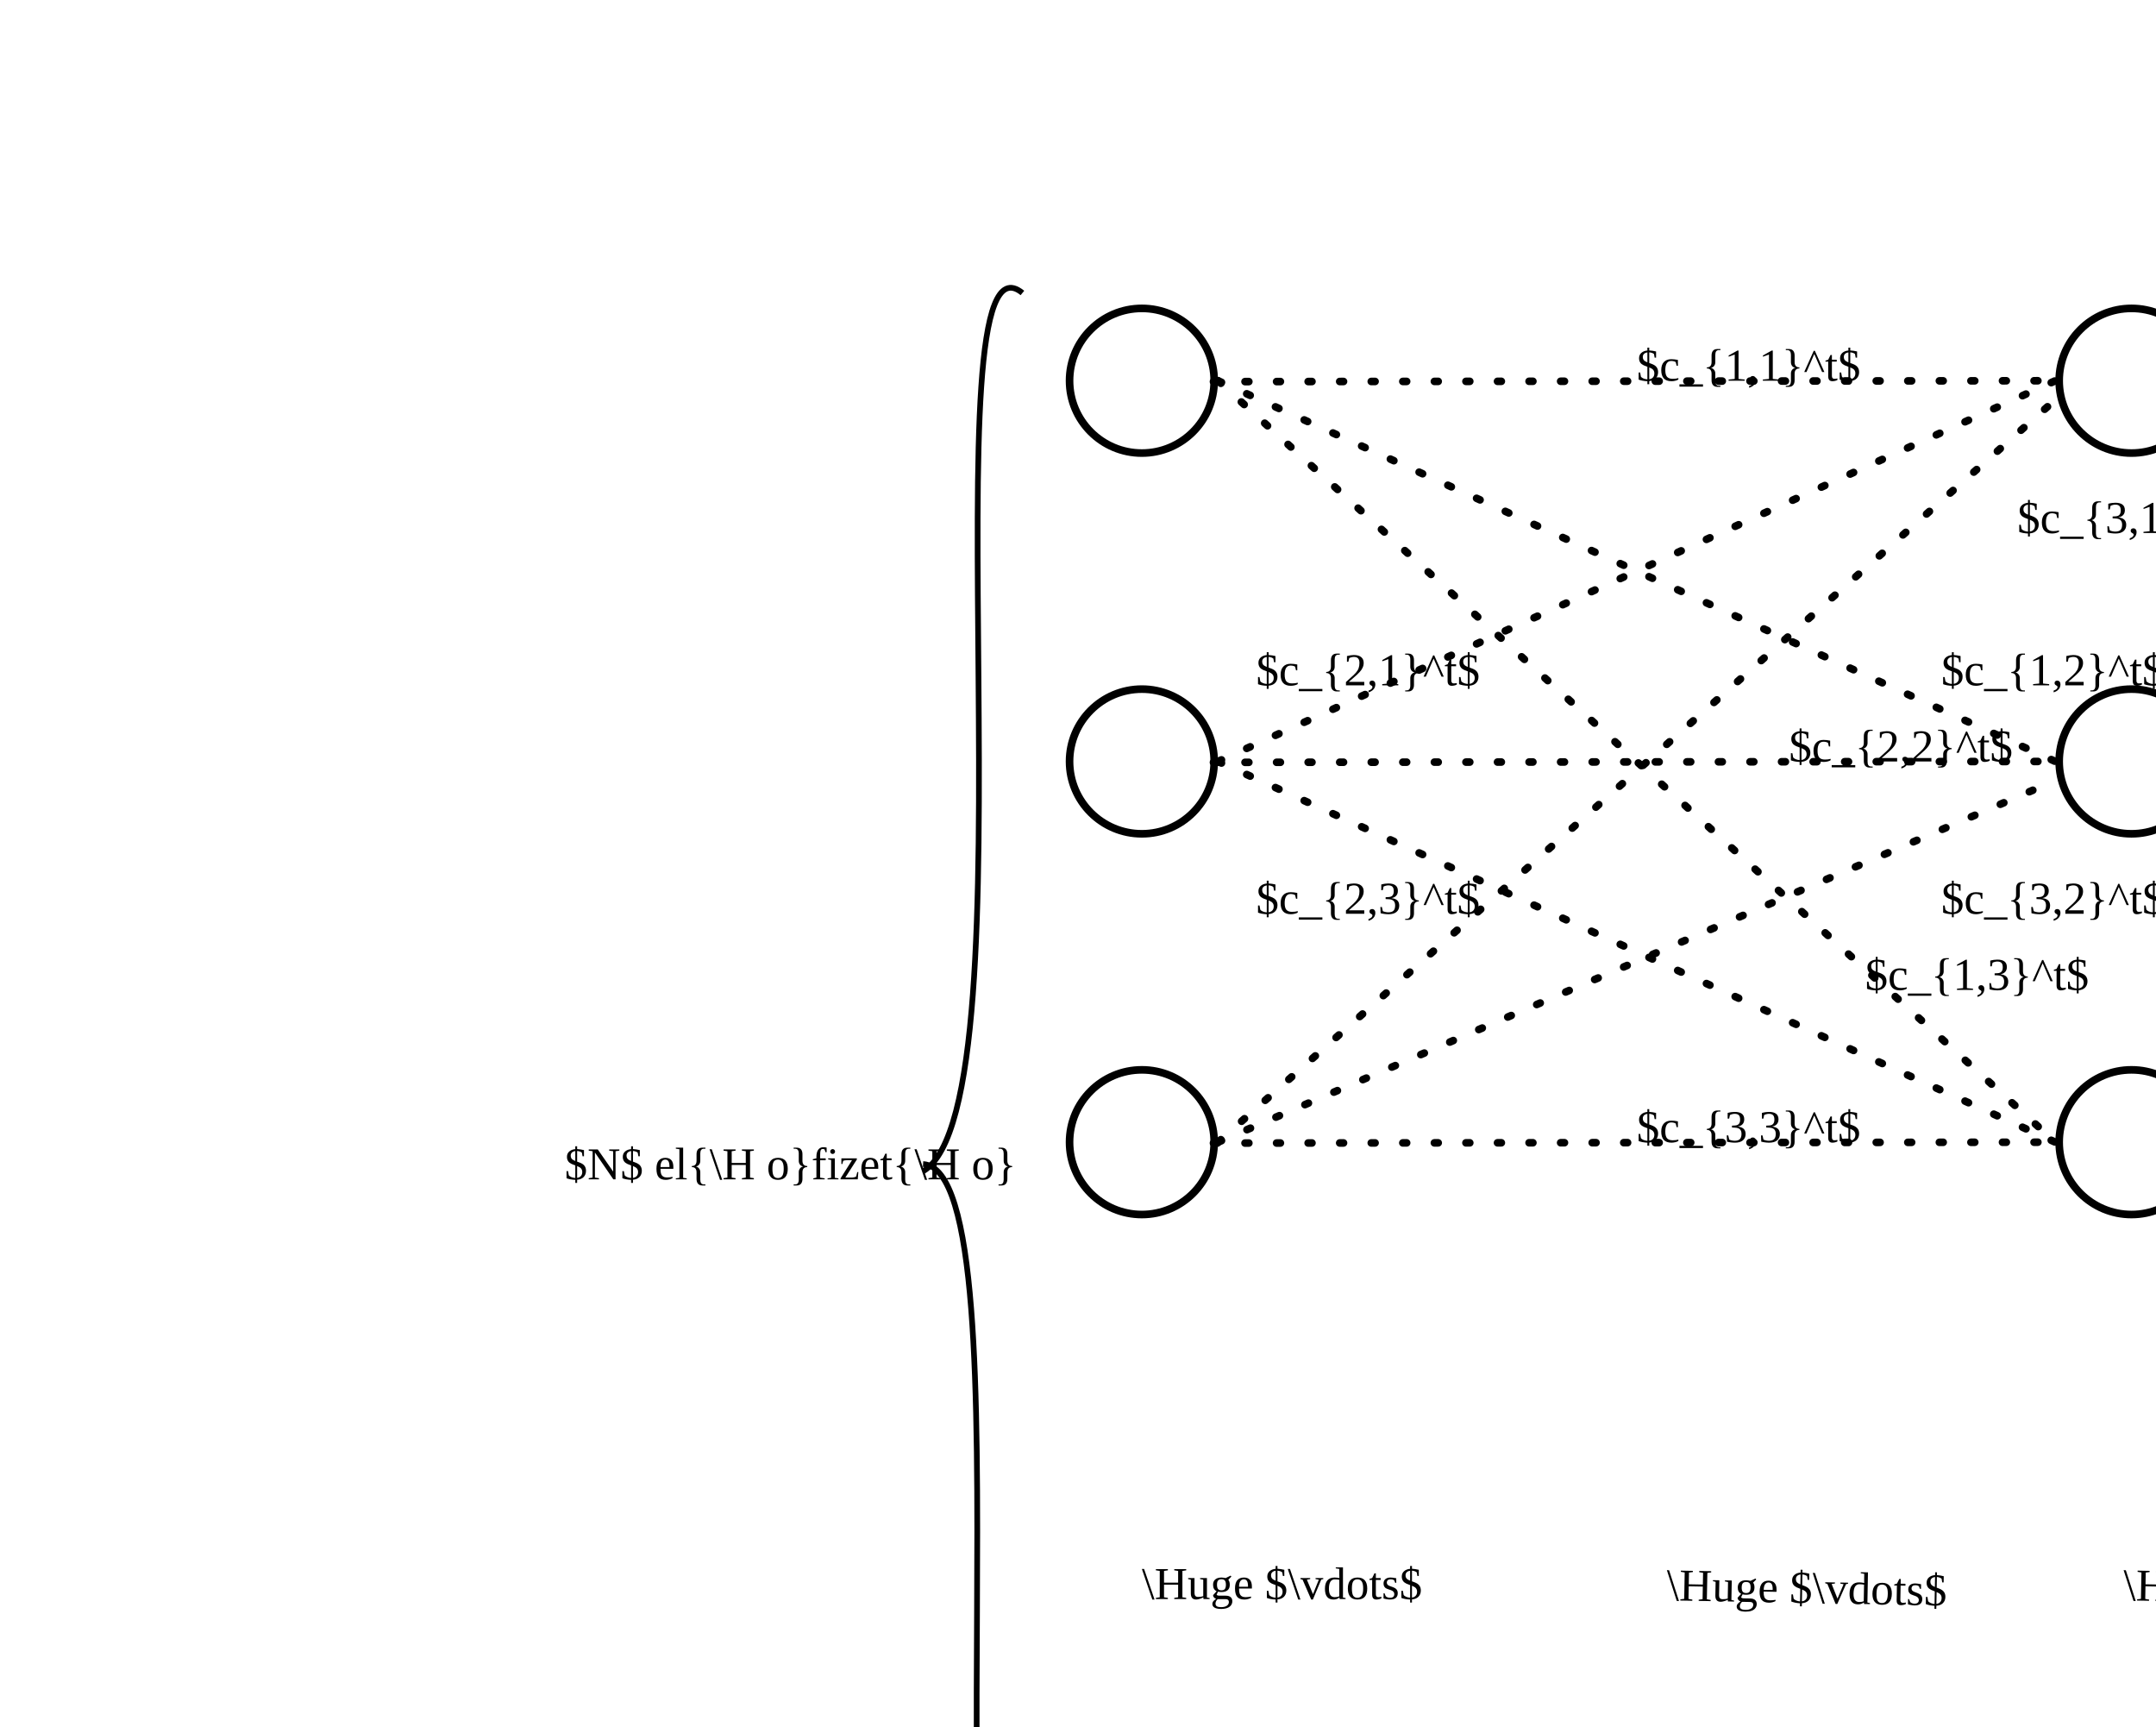
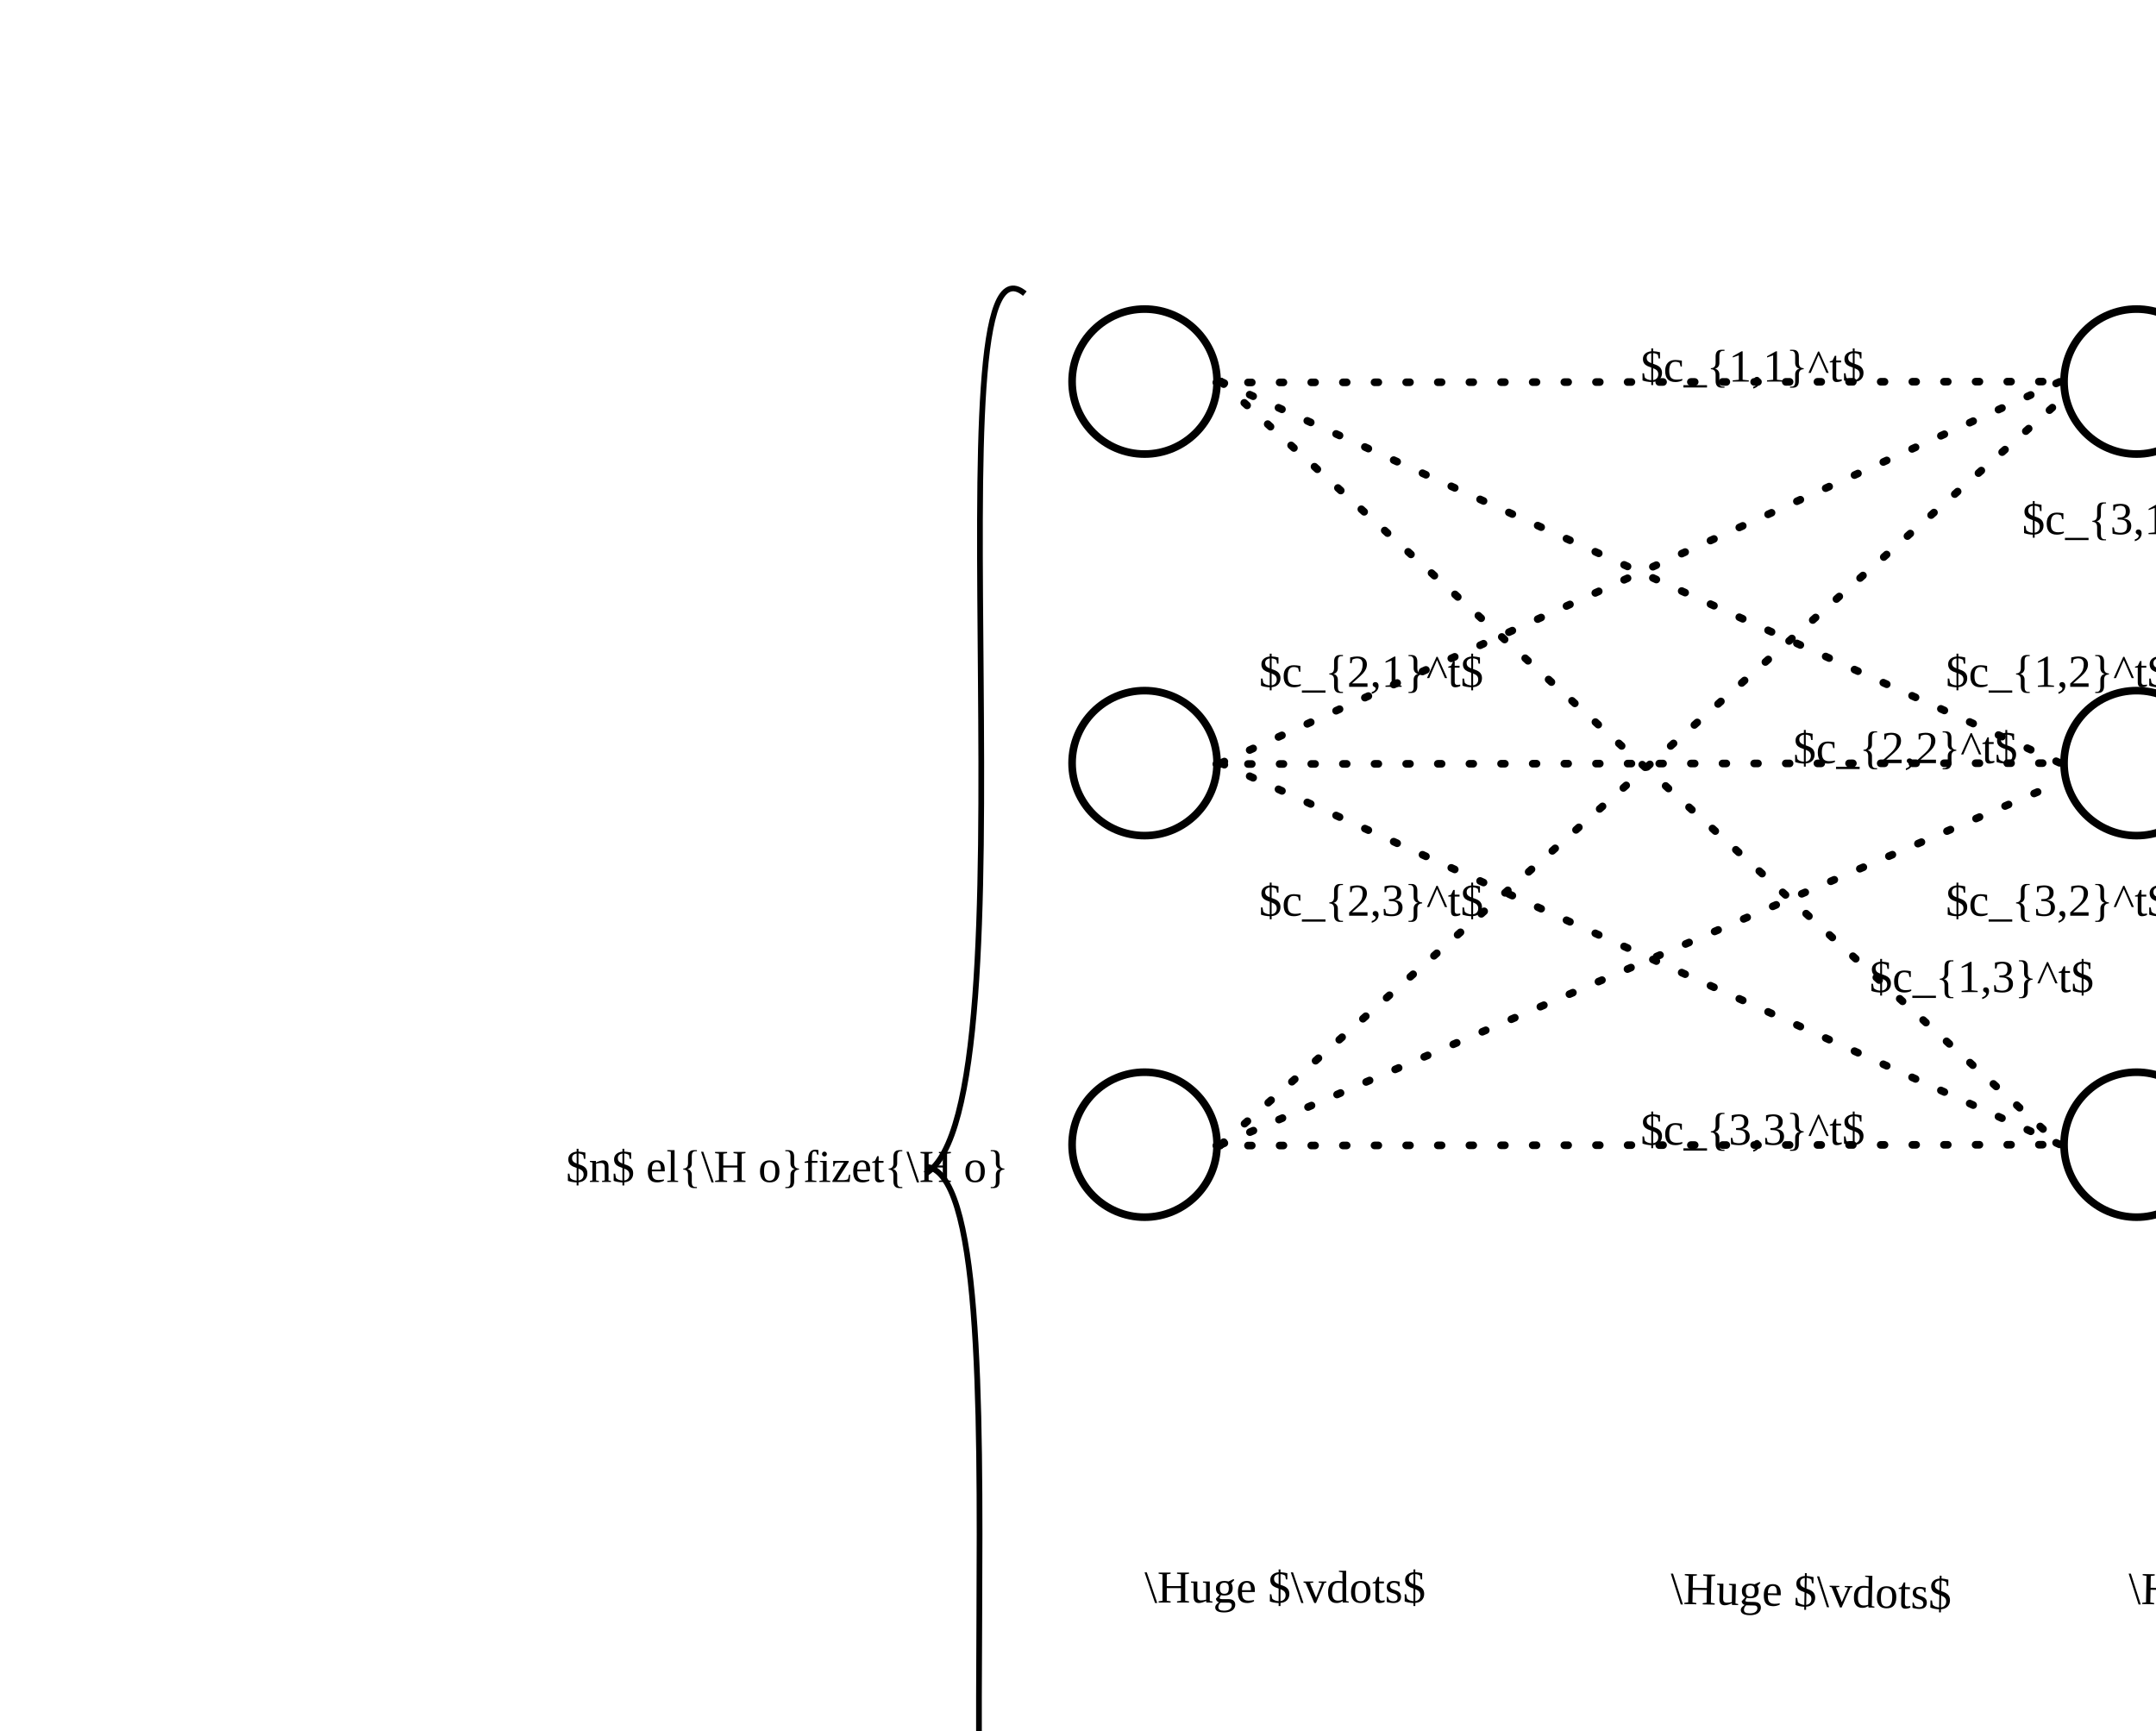
<svg xmlns="http://www.w3.org/2000/svg" xmlns:ns1="http://latexdraw.sourceforge.net/namespaces/latexdraw" version="1.1" baseProfile="full">
  <g>
-     <g ns1:type="drawing" id="id1699388679">
-       <g ns1:type="bezierCurve" id="id1560808740">
+     <g ns1:type="drawing" id="id1169977319">
+       <g ns1:type="bezierCurve" id="id1614848750">
        <path d="M 242.518 305.745 C 271.484 307.442 242.383 546.316 269.367 520.004 " stroke-width="1.5" stroke="black" fill="none" ns1:rotationAngle="0.0" />
      </g>
-       <g ns1:type="bezierCurve" id="id1861243460">
+       <g ns1:type="bezierCurve" id="id477342988">
        <path d="M 242.517 307.64 C 272.493 290.19 242.659 55.703 268.618 76.95 " stroke-width="1.5" stroke="black" fill="none" ns1:rotationAngle="0.0" />
      </g>
    </g>
-     <g ns1:type="text" id="id1627633235" fill="black" ns1:position="bl">
+     <g ns1:type="text" id="id536799067" fill="black" ns1:position="bl">
      <text x="300.0" y="420.0">\Huge $\vdots$</text>
    </g>
-     <g ns1:type="circle" id="id1537872766">
+     <g ns1:type="circle" id="id958099476">
      <circle cx="300.0" cy="500.0" r="19.0" ns1:borderPos="outer" stroke-width="2.0" stroke="black" fill="none" />
    </g>
-     <g ns1:type="circle" id="id1295337751">
+     <g ns1:type="circle" id="id1837324276">
      <circle cx="300.0" cy="300.0" r="19.0" ns1:borderPos="outer" stroke-width="2.0" stroke="black" fill="none" />
    </g>
-     <g ns1:type="circle" id="id602369951">
+     <g ns1:type="circle" id="id1742142033">
      <circle cx="300.0" cy="200.0" r="19.0" ns1:borderPos="outer" stroke-width="2.0" stroke="black" fill="none" />
    </g>
-     <g ns1:type="circle" id="id1406932334">
+     <g ns1:type="circle" id="id2021008684">
      <circle cx="300.0" cy="100.0" r="19.0" ns1:borderPos="outer" stroke-width="2.0" stroke="black" fill="none" />
    </g>
-     <g ns1:type="text" id="id1511543637" fill="black" ns1:position="bl">
-       <text x="148.333" y="309.762">$N$ el{\H o}fizet{\H o}</text>
+     <g ns1:type="text" id="id811580797" fill="black" ns1:position="bl">
+       <text x="148.333" y="309.762">$n$ el{\H o}fizet{\H o}</text>
    </g>
-     <g ns1:type="text" id="id214222733" fill="black" ns1:position="bl" transform="rotate(1.078776) translate(7.814555 -10.57594)">
+     <g ns1:type="text" id="id1011441328" fill="black" ns1:position="bl" transform="rotate(1.078776) translate(7.814555 -10.57594)">
      <text x="557.784" y="420.321">\Huge $\vdots$</text>
    </g>
-     <g ns1:type="circle" id="id2092990087" transform="rotate(1.078776) translate(9.32073 -10.56268)">
+     <g ns1:type="circle" id="id182389455" transform="rotate(1.078776) translate(9.32073 -10.56268)">
      <circle cx="556.327" cy="500.308" r="19" ns1:borderPos="outer" stroke-width="2.0" stroke="black" fill="none" />
    </g>
-     <g ns1:type="circle" id="id434549028">
+     <g ns1:type="circle" id="id1943235086">
      <circle cx="560.0" cy="300.0" r="19.0" ns1:borderPos="outer" stroke-width="2.0" stroke="black" fill="none" />
    </g>
-     <g ns1:type="circle" id="id1367353353">
+     <g ns1:type="circle" id="id2011360532">
      <circle cx="560.0" cy="200.0" r="19.0" ns1:borderPos="outer" stroke-width="2.0" stroke="black" fill="none" />
    </g>
-     <g ns1:type="circle" id="id1650610880">
+     <g ns1:type="circle" id="id1871352758">
      <circle cx="560.0" cy="100.0" r="19.0" ns1:borderPos="outer" stroke-width="2.0" stroke="black" fill="none" />
    </g>
-     <g ns1:type="text" id="id797828625" fill="black" ns1:position="bl">
+     <g ns1:type="text" id="id1295577979" fill="black" ns1:position="bl">
      <text x="590.0" y="105.238">\large $T_1$</text>
    </g>
-     <g ns1:type="text" id="id2147338888" fill="black" ns1:position="bl">
+     <g ns1:type="text" id="id589503417" fill="black" ns1:position="bl">
      <text x="590.0" y="205.238">\large $T_2$</text>
    </g>
-     <g ns1:type="text" id="id1350642465" fill="black" ns1:position="bl">
+     <g ns1:type="text" id="id1249498578" fill="black" ns1:position="bl">
      <text x="590.0" y="305.238">\large $T_3$</text>
    </g>
-     <g ns1:type="text" id="id2131842863" fill="black" ns1:position="bl">
-       <text x="590.0" y="525.238">\large $T_M$</text>
+     <g ns1:type="text" id="id562725489" fill="black" ns1:position="bl">
+       <text x="590.0" y="525.238">\large $T_m$</text>
    </g>
-     <g ns1:type="joinedLines" id="id623088213">
+     <g ns1:type="joinedLines" id="id1664417629">
      <polyline points="318.81,100.238 540.0,100.0 " stroke-width="2.0" stroke="black" stroke-linecap="round" stroke-dasharray="1, 7.292" ns1:rotationAngle="0.0" />
    </g>
-     <g ns1:type="joinedLines" id="id1243573758">
+     <g ns1:type="joinedLines" id="id3009726">
      <polyline points="320.0,300.0 540.0,205.0 " stroke-width="2.0" stroke="black" stroke-linecap="round" stroke-dasharray="1, 7.292" ns1:rotationAngle="0.0" />
    </g>
-     <g ns1:type="joinedLines" id="id2054651493">
-       <polyline points="320.0,100.0 540.0,200.0 " stroke-width="2.0" stroke="black" stroke-linecap="round" stroke-dasharray="1, 7.292" ns1:rotationAngle="0.9575781714530727" />
+     <g ns1:type="joinedLines" id="id835430450">
+       <polyline points="320.0,100.0 540.0,200.0 " stroke-width="2.0" stroke="black" stroke-linecap="round" stroke-dasharray="1, 7.292" ns1:rotationAngle="0.0" />
    </g>
-     <g ns1:type="joinedLines" id="id2108484410">
+     <g ns1:type="joinedLines" id="id47848619">
      <polyline points="318.81,200.238 540.0,200.0 " stroke-width="2.0" stroke="black" stroke-linecap="round" stroke-dasharray="1, 7.292" ns1:rotationAngle="0.0" />
    </g>
-     <g ns1:type="joinedLines" id="id350310956">
+     <g ns1:type="joinedLines" id="id276652486">
      <polyline points="320.0,200.0 540.0,100.0 " stroke-width="2.0" stroke="black" stroke-linecap="round" stroke-dasharray="1, 7.292" ns1:rotationAngle="0.0" />
    </g>
-     <g ns1:type="joinedLines" id="id1379829350">
+     <g ns1:type="joinedLines" id="id1170681600">
      <polyline points="320.0,200.0 540.0,300.0 " stroke-width="2.0" stroke="black" stroke-linecap="round" stroke-dasharray="1, 7.292" ns1:rotationAngle="0.0" />
    </g>
-     <g ns1:type="joinedLines" id="id215331209">
+     <g ns1:type="joinedLines" id="id479478967">
      <polyline points="318.81,300.238 540.0,300.0 " stroke-width="2.0" stroke="black" stroke-linecap="round" stroke-dasharray="1, 7.292" ns1:rotationAngle="0.0" />
    </g>
-     <g ns1:type="joinedLines" id="id1731080240">
+     <g ns1:type="joinedLines" id="id629719231">
      <polyline points="318.81,500.238 540.0,500.0 " stroke-width="2.0" stroke="black" stroke-linecap="round" stroke-dasharray="1, 7.292" ns1:rotationAngle="0.0" />
    </g>
-     <g ns1:type="joinedLines" id="id697762373">
-       <polyline points="320.0,100.0 540.0,300.0 " stroke-width="2.0" stroke="black" stroke-linecap="round" stroke-dasharray="1, 7.292" ns1:rotationAngle="0.9575781714530727" />
+     <g ns1:type="joinedLines" id="id533308892">
+       <polyline points="320.0,100.0 540.0,300.0 " stroke-width="2.0" stroke="black" stroke-linecap="round" stroke-dasharray="1, 7.292" ns1:rotationAngle="0.0" />
    </g>
-     <g ns1:type="text" id="id723078180" fill="black" ns1:position="bl">
+     <g ns1:type="text" id="id1770470878" fill="black" ns1:position="bl">
      <text x="430.0" y="100.0">$c_{1,1}^t$</text>
    </g>
-     <g ns1:type="text" id="id1804493145" fill="black" ns1:position="bl">
+     <g ns1:type="text" id="id1108020949" fill="black" ns1:position="bl">
      <text x="330.0" y="180.0">$c_{2,1}^t$</text>
    </g>
-     <g ns1:type="text" id="id582075397" fill="black" ns1:position="bl">
+     <g ns1:type="text" id="id2109977766" fill="black" ns1:position="bl">
      <text x="510.0" y="180.0">$c_{1,2}^t$</text>
    </g>
-     <g ns1:type="text" id="id15112017" fill="black" ns1:position="bl">
+     <g ns1:type="text" id="id1219129721" fill="black" ns1:position="bl">
      <text x="470.0" y="200.0">$c_{2,2}^t$</text>
    </g>
-     <g ns1:type="text" id="id1010180460" fill="black" ns1:position="bl">
+     <g ns1:type="text" id="id1426299681" fill="black" ns1:position="bl">
      <text x="490.0" y="260.0">$c_{1,3}^t$</text>
    </g>
-     <g ns1:type="text" id="id2036572890" fill="black" ns1:position="bl">
+     <g ns1:type="text" id="id1900639076" fill="black" ns1:position="bl">
      <text x="330.0" y="240.0">$c_{2,3}^t$</text>
    </g>
-     <g ns1:type="text" id="id1576816131" fill="black" ns1:position="bl">
+     <g ns1:type="text" id="id641508942" fill="black" ns1:position="bl">
      <text x="430.0" y="300.0">$c_{3,3}^t$</text>
    </g>
-     <g ns1:type="text" id="id1827717687" fill="black" ns1:position="bl">
+     <g ns1:type="text" id="id1768278803" fill="black" ns1:position="bl">
      <text x="510.0" y="240.0">$c_{3,2}^t$</text>
    </g>
-     <g ns1:type="text" id="id1451410269" fill="black" ns1:position="bl">
-       <text x="410.0" y="500.0">$c_{N,M}^t$</text>
+     <g ns1:type="text" id="id981959853" fill="black" ns1:position="bl">
+       <text x="410.0" y="500.0">$c_{n,m}^t$</text>
    </g>
-     <g ns1:type="text" id="id272026275" fill="black" ns1:position="bl" transform="rotate(1.078776) translate(7.835825 -8.316686)">
+     <g ns1:type="text" id="id1154157302" fill="black" ns1:position="bl" transform="rotate(1.078776) translate(7.835825 -8.316686)">
      <text x="437.784" y="420.321">\Huge $\vdots$</text>
    </g>
-     <g ns1:type="joinedLines" id="id1192083124">
+     <g ns1:type="joinedLines" id="id1865606096">
      <polyline points="320.0,300.0 540.0,105.0 " stroke-width="2.0" stroke="black" stroke-linecap="round" stroke-dasharray="1, 7.292" ns1:rotationAngle="0.0" />
    </g>
-     <g ns1:type="text" id="id1803876120" fill="black" ns1:position="bl">
+     <g ns1:type="text" id="id2106188940" fill="black" ns1:position="bl">
      <text x="530.0" y="140.0">$c_{3,1}^t$</text>
    </g>
-     <g ns1:type="drawing" id="id172377465">
-       <g ns1:type="bezierCurve" id="id146481317">
-         <path d="M 649.333 291.149 C 620.36 289.583 648.393 50.58 621.527 77.013 " stroke-width="1.5" stroke="black" fill="none" ns1:rotationAngle="3.137980342954563" />
+     <g ns1:type="drawing" id="id90027150">
+       <g ns1:type="bezierCurve" id="id689399000">
+         <path d="M 649.333 291.149 C 620.36 289.583 648.393 50.58 621.527 77.013 " stroke-width="1.5" stroke="black" fill="none" ns1:rotationAngle="0.0" />
      </g>
-       <g ns1:type="bezierCurve" id="id820953414">
-         <path d="M 649.326 289.255 C 619.428 306.838 650.31 541.19 624.257 520.059 " stroke-width="1.5" stroke="black" fill="none" ns1:rotationAngle="3.137980342954563" />
+       <g ns1:type="bezierCurve" id="id603454791">
+         <path d="M 649.326 289.255 C 619.428 306.838 650.31 541.19 624.257 520.059 " stroke-width="1.5" stroke="black" fill="none" ns1:rotationAngle="0.0" />
      </g>
    </g>
-     <g ns1:type="text" id="id2001752207" fill="black" ns1:position="bl">
-       <text x="658.333" y="299.762">$M$ torony</text>
+     <g ns1:type="text" id="id1155181839" fill="black" ns1:position="bl">
+       <text x="658.333" y="299.762">$m$ torony</text>
    </g>
  </g>
  <defs />
</svg>
